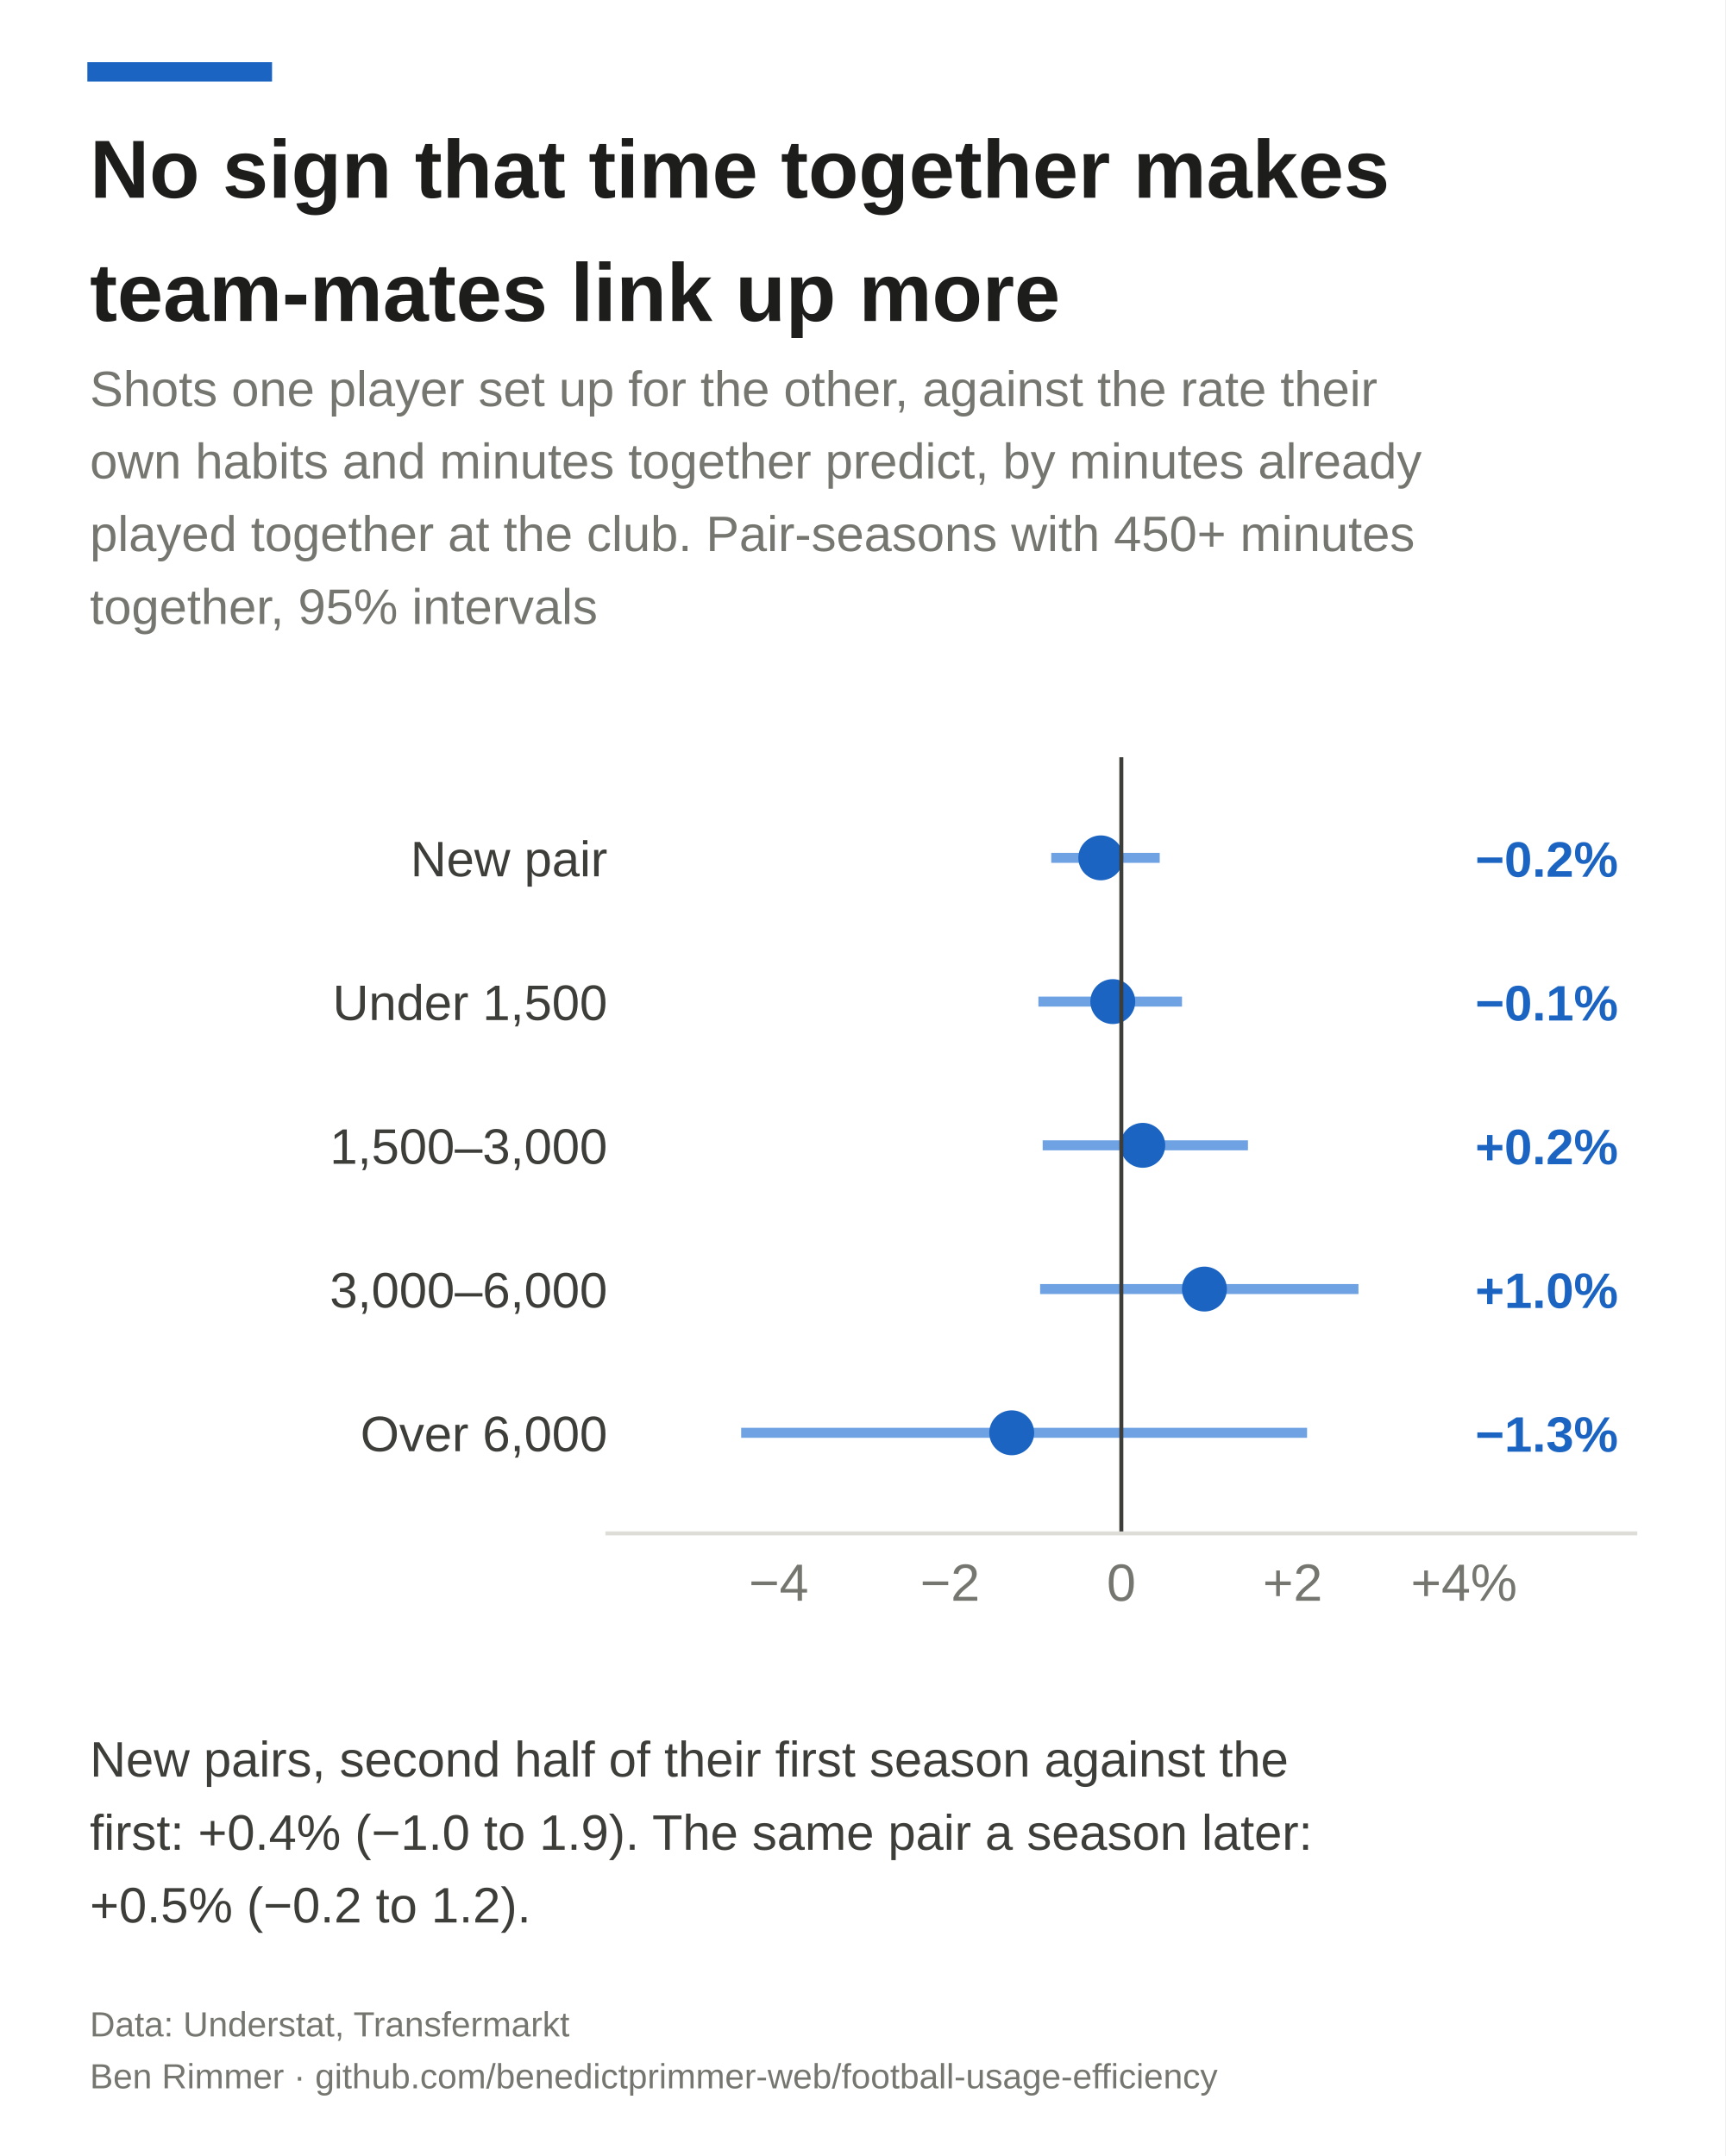
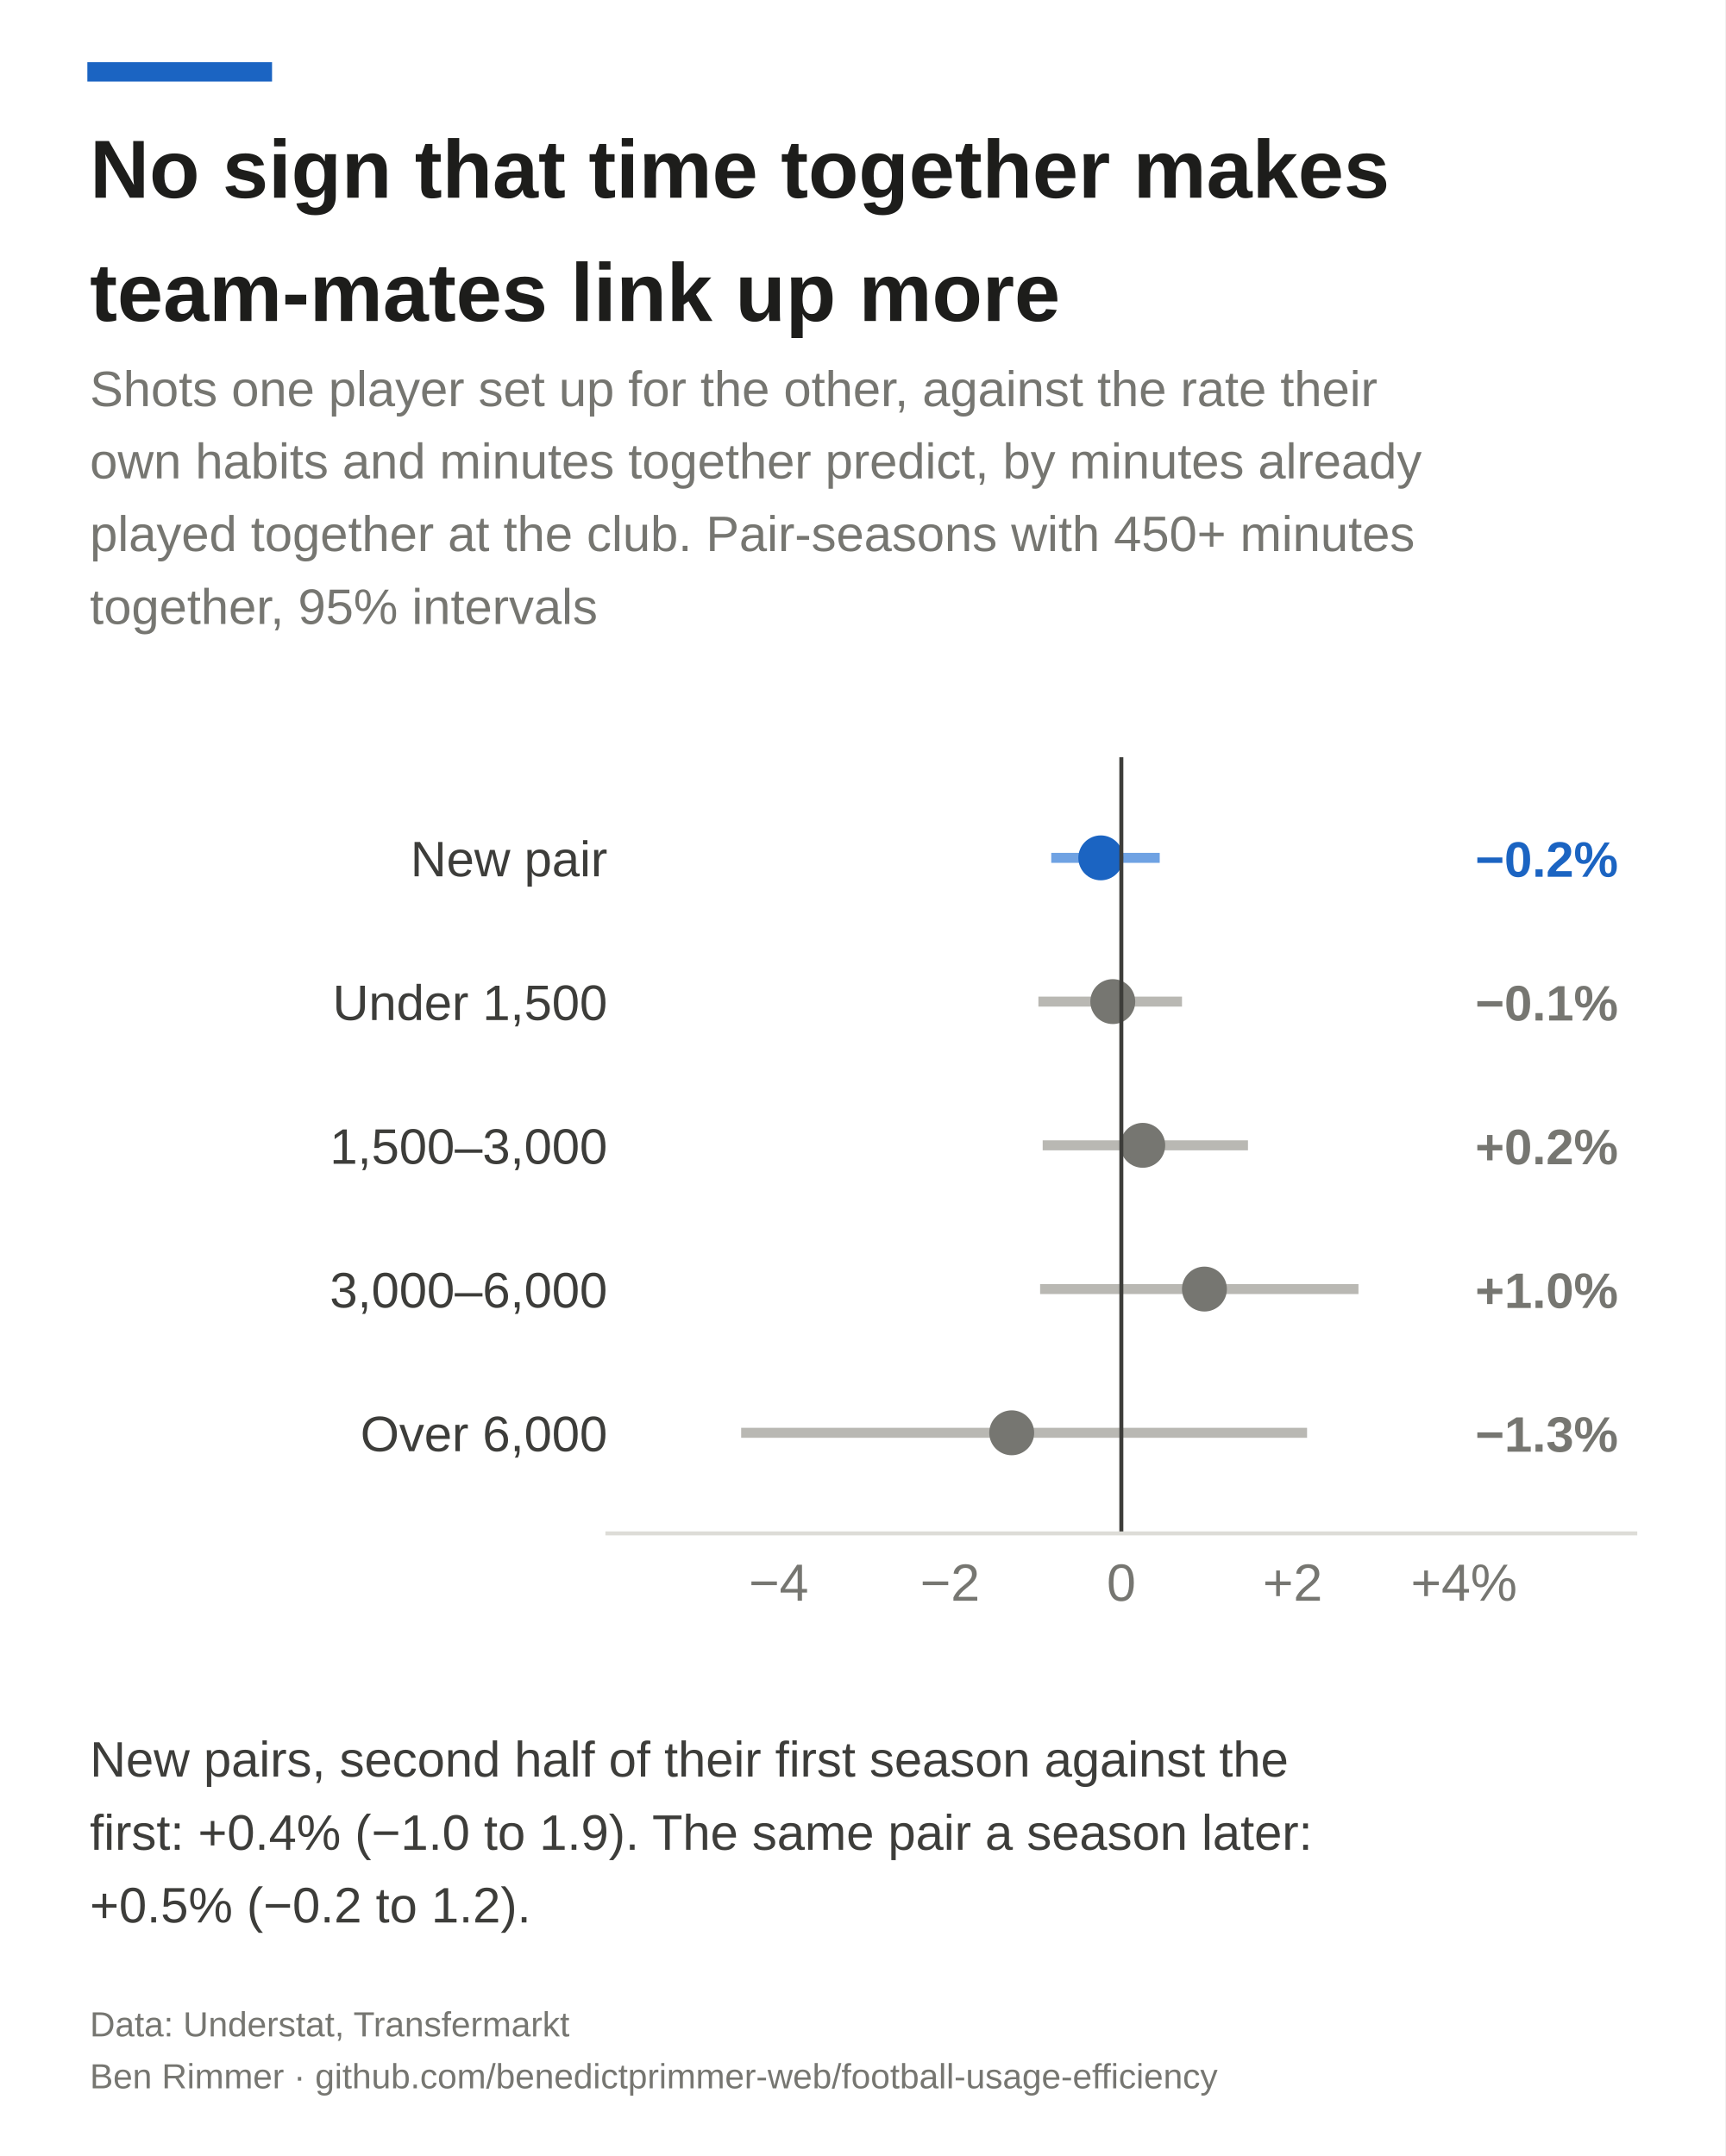
<svg xmlns="http://www.w3.org/2000/svg" xmlns:xlink="http://www.w3.org/1999/xlink" width="345.6pt" height="432pt" viewBox="0 0 345.6 432" version="1.1">
  <defs>
    <style type="text/css">*{stroke-linejoin: round; stroke-linecap: butt}</style>
  </defs>
  <g id="figure_1">
    <g id="patch_1">
      <path d="M 0 432  L 345.6 432  L 345.6 0  L 0 0  z " style="fill: #ffffff" />
    </g>
    <g id="axes_1">
      <g id="patch_2">
        <path d="M 121.68 307.25  L 327.6 307.25  L 327.6 151.73  L 121.68 151.73  z " style="fill: #ffffff" />
      </g>
      <g id="matplotlib.axis_1">
        <g id="xtick_1">
          <g id="line2d_1" />
          <g id="text_1">
            <text style="font-size: 10.5px; font-family: 'Helvetica Neue', 'Arial', 'DejaVu Sans'; text-anchor: middle; fill: #767671" x="156" y="320.746" transform="rotate(-0 156 320.746)">−4</text>
          </g>
        </g>
        <g id="xtick_2">
          <g id="line2d_2" />
          <g id="text_2">
            <text style="font-size: 10.5px; font-family: 'Helvetica Neue', 'Arial', 'DejaVu Sans'; text-anchor: middle; fill: #767671" x="190.32" y="320.746" transform="rotate(-0 190.32 320.746)">−2</text>
          </g>
        </g>
        <g id="xtick_3">
          <g id="line2d_3" />
          <g id="text_3">
            <text style="font-size: 10.5px; font-family: 'Helvetica Neue', 'Arial', 'DejaVu Sans'; text-anchor: middle; fill: #767671" x="224.64" y="320.746" transform="rotate(-0 224.64 320.746)">0</text>
          </g>
        </g>
        <g id="xtick_4">
          <g id="line2d_4" />
          <g id="text_4">
            <text style="font-size: 10.5px; font-family: 'Helvetica Neue', 'Arial', 'DejaVu Sans'; text-anchor: middle; fill: #767671" x="258.96" y="320.746" transform="rotate(-0 258.96 320.746)">+2</text>
          </g>
        </g>
        <g id="xtick_5">
          <g id="line2d_5" />
          <g id="text_5">
            <text style="font-size: 10.5px; font-family: 'Helvetica Neue', 'Arial', 'DejaVu Sans'; text-anchor: middle; fill: #767671" x="293.28" y="320.746" transform="rotate(-0 293.28 320.746)">+4%</text>
          </g>
        </g>
      </g>
      <g id="matplotlib.axis_2" />
      <g id="line2d_6">
-         <path d="M 211.598 171.89  L 231.332 171.89  " clip-path="url(#pbcd8dcfc93)" style="fill: none; stroke: #6fa2e3; stroke-width: 2; stroke-linecap: square" />
+         <path d="M 211.598 171.89  L 231.332 171.89  " clip-path="url(#p9481cc9db6)" style="fill: none; stroke: #6fa2e3; stroke-width: 2; stroke-linecap: square" />
      </g>
      <g id="line2d_7">
        <defs>
-           <path id="m1b4f3353cc" d="M 0 4  C 1.061 4 2.078 3.579 2.828 2.828  C 3.579 2.078 4 1.061 4 0  C 4 -1.061 3.579 -2.078 2.828 -2.828  C 2.078 -3.579 1.061 -4 0 -4  C -1.061 -4 -2.078 -3.579 -2.828 -2.828  C -3.579 -2.078 -4 -1.061 -4 0  C -4 1.061 -3.579 2.078 -2.828 2.828  C -2.078 3.579 -1.061 4 0 4  z " style="stroke: #1b64c2" />
+           <path id="mad3448399a" d="M 0 4  C 1.061 4 2.078 3.579 2.828 2.828  C 3.579 2.078 4 1.061 4 0  C 4 -1.061 3.579 -2.078 2.828 -2.828  C 2.078 -3.579 1.061 -4 0 -4  C -1.061 -4 -2.078 -3.579 -2.828 -2.828  C -3.579 -2.078 -4 -1.061 -4 0  C -4 1.061 -3.579 2.078 -2.828 2.828  C -2.078 3.579 -1.061 4 0 4  z " style="stroke: #1b64c2" />
        </defs>
-         <g clip-path="url(#pbcd8dcfc93)">
-           <use xlink:href="#m1b4f3353cc" x="220.522" y="171.89" style="fill: #1b64c2; stroke: #1b64c2" />
+         <g clip-path="url(#p9481cc9db6)">
+           <use xlink:href="#mad3448399a" x="220.522" y="171.89" style="fill: #1b64c2; stroke: #1b64c2" />
        </g>
      </g>
      <g id="line2d_8">
-         <path d="M 209.024 200.69  L 235.794 200.69  " clip-path="url(#pbcd8dcfc93)" style="fill: none; stroke: #6fa2e3; stroke-width: 2; stroke-linecap: square" />
+         <path d="M 209.024 200.69  L 235.794 200.69  " clip-path="url(#p9481cc9db6)" style="fill: none; stroke: #b9b8b3; stroke-width: 2; stroke-linecap: square" />
      </g>
      <g id="line2d_9">
-         <g clip-path="url(#pbcd8dcfc93)">
-           <use xlink:href="#m1b4f3353cc" x="222.924" y="200.69" style="fill: #1b64c2; stroke: #1b64c2" />
+         <defs>
+           <path id="m25c8d08dfc" d="M 0 4  C 1.061 4 2.078 3.579 2.828 2.828  C 3.579 2.078 4 1.061 4 0  C 4 -1.061 3.579 -2.078 2.828 -2.828  C 2.078 -3.579 1.061 -4 0 -4  C -1.061 -4 -2.078 -3.579 -2.828 -2.828  C -3.579 -2.078 -4 -1.061 -4 0  C -4 1.061 -3.579 2.078 -2.828 2.828  C -2.078 3.579 -1.061 4 0 4  z " style="stroke: #767671" />
+         </defs>
+         <g clip-path="url(#p9481cc9db6)">
+           <use xlink:href="#m25c8d08dfc" x="222.924" y="200.69" style="fill: #767671; stroke: #767671" />
        </g>
      </g>
      <g id="line2d_10">
-         <path d="M 209.882 229.49  L 249.007 229.49  " clip-path="url(#pbcd8dcfc93)" style="fill: none; stroke: #6fa2e3; stroke-width: 2; stroke-linecap: square" />
+         <path d="M 209.882 229.49  L 249.007 229.49  " clip-path="url(#p9481cc9db6)" style="fill: none; stroke: #b9b8b3; stroke-width: 2; stroke-linecap: square" />
      </g>
      <g id="line2d_11">
-         <g clip-path="url(#pbcd8dcfc93)">
-           <use xlink:href="#m1b4f3353cc" x="228.93" y="229.49" style="fill: #1b64c2; stroke: #1b64c2" />
+         <g clip-path="url(#p9481cc9db6)">
+           <use xlink:href="#m25c8d08dfc" x="228.93" y="229.49" style="fill: #767671; stroke: #767671" />
        </g>
      </g>
      <g id="line2d_12">
-         <path d="M 209.368 258.29  L 271.144 258.29  " clip-path="url(#pbcd8dcfc93)" style="fill: none; stroke: #6fa2e3; stroke-width: 2; stroke-linecap: square" />
+         <path d="M 209.368 258.29  L 271.144 258.29  " clip-path="url(#p9481cc9db6)" style="fill: none; stroke: #b9b8b3; stroke-width: 2; stroke-linecap: square" />
      </g>
      <g id="line2d_13">
-         <g clip-path="url(#pbcd8dcfc93)">
-           <use xlink:href="#m1b4f3353cc" x="241.285" y="258.29" style="fill: #1b64c2; stroke: #1b64c2" />
+         <g clip-path="url(#p9481cc9db6)">
+           <use xlink:href="#m25c8d08dfc" x="241.285" y="258.29" style="fill: #767671; stroke: #767671" />
        </g>
      </g>
      <g id="line2d_14">
-         <path d="M 149.479 287.09  L 260.848 287.09  " clip-path="url(#pbcd8dcfc93)" style="fill: none; stroke: #6fa2e3; stroke-width: 2; stroke-linecap: square" />
+         <path d="M 149.479 287.09  L 260.848 287.09  " clip-path="url(#p9481cc9db6)" style="fill: none; stroke: #b9b8b3; stroke-width: 2; stroke-linecap: square" />
      </g>
      <g id="line2d_15">
-         <g clip-path="url(#pbcd8dcfc93)">
-           <use xlink:href="#m1b4f3353cc" x="202.675" y="287.09" style="fill: #1b64c2; stroke: #1b64c2" />
+         <g clip-path="url(#p9481cc9db6)">
+           <use xlink:href="#m25c8d08dfc" x="202.675" y="287.09" style="fill: #767671; stroke: #767671" />
        </g>
      </g>
      <g id="line2d_16">
-         <path d="M 224.64 307.25  L 224.64 151.73  " clip-path="url(#pbcd8dcfc93)" style="fill: none; stroke: #3d3d3a; stroke-width: 0.8; stroke-linecap: square" />
+         <path d="M 224.64 307.25  L 224.64 151.73  " clip-path="url(#p9481cc9db6)" style="fill: none; stroke: #3d3d3a; stroke-width: 0.8; stroke-linecap: square" />
      </g>
      <g id="patch_3">
        <path d="M 121.68 307.25  L 327.6 307.25  " style="fill: none; stroke: #dddcd7; stroke-width: 0.8; stroke-linejoin: miter; stroke-linecap: square" />
      </g>
      <g id="text_6">
        <text style="font-size: 10px; font-family: 'Helvetica Neue', 'Arial', 'DejaVu Sans'; text-anchor: end; fill: #3d3d3a" x="121.68" y="175.585" transform="rotate(-0 121.68 175.585)">New pair  </text>
      </g>
      <g id="text_7">
        <text style="font-weight: 700; font-size: 10px; font-family: 'Helvetica Neue', 'Arial', 'DejaVu Sans'; text-anchor: end; fill: #1b64c2" x="324.168" y="175.68" transform="rotate(-0 324.168 175.68)">−0.2%</text>
      </g>
      <g id="text_8">
        <text style="font-size: 10px; font-family: 'Helvetica Neue', 'Arial', 'DejaVu Sans'; text-anchor: end; fill: #3d3d3a" x="121.68" y="204.385" transform="rotate(-0 121.68 204.385)">Under 1,500  </text>
      </g>
      <g id="text_9">
-         <text style="font-weight: 700; font-size: 10px; font-family: 'Helvetica Neue', 'Arial', 'DejaVu Sans'; text-anchor: end; fill: #1b64c2" x="324.168" y="204.48" transform="rotate(-0 324.168 204.48)">−0.1%</text>
+         <text style="font-weight: 700; font-size: 10px; font-family: 'Helvetica Neue', 'Arial', 'DejaVu Sans'; text-anchor: end; fill: #767671" x="324.168" y="204.48" transform="rotate(-0 324.168 204.48)">−0.1%</text>
      </g>
      <g id="text_10">
        <text style="font-size: 10px; font-family: 'Helvetica Neue', 'Arial', 'DejaVu Sans'; text-anchor: end; fill: #3d3d3a" x="121.68" y="233.185" transform="rotate(-0 121.68 233.185)">1,500–3,000  </text>
      </g>
      <g id="text_11">
-         <text style="font-weight: 700; font-size: 10px; font-family: 'Helvetica Neue', 'Arial', 'DejaVu Sans'; text-anchor: end; fill: #1b64c2" x="324.168" y="233.28" transform="rotate(-0 324.168 233.28)">+0.2%</text>
+         <text style="font-weight: 700; font-size: 10px; font-family: 'Helvetica Neue', 'Arial', 'DejaVu Sans'; text-anchor: end; fill: #767671" x="324.168" y="233.28" transform="rotate(-0 324.168 233.28)">+0.2%</text>
      </g>
      <g id="text_12">
        <text style="font-size: 10px; font-family: 'Helvetica Neue', 'Arial', 'DejaVu Sans'; text-anchor: end; fill: #3d3d3a" x="121.68" y="261.985" transform="rotate(-0 121.68 261.985)">3,000–6,000  </text>
      </g>
      <g id="text_13">
-         <text style="font-weight: 700; font-size: 10px; font-family: 'Helvetica Neue', 'Arial', 'DejaVu Sans'; text-anchor: end; fill: #1b64c2" x="324.168" y="262.08" transform="rotate(-0 324.168 262.08)">+1.0%</text>
+         <text style="font-weight: 700; font-size: 10px; font-family: 'Helvetica Neue', 'Arial', 'DejaVu Sans'; text-anchor: end; fill: #767671" x="324.168" y="262.08" transform="rotate(-0 324.168 262.08)">+1.0%</text>
      </g>
      <g id="text_14">
        <text style="font-size: 10px; font-family: 'Helvetica Neue', 'Arial', 'DejaVu Sans'; text-anchor: end; fill: #3d3d3a" x="121.68" y="290.785" transform="rotate(-0 121.68 290.785)">Over 6,000  </text>
      </g>
      <g id="text_15">
-         <text style="font-weight: 700; font-size: 10px; font-family: 'Helvetica Neue', 'Arial', 'DejaVu Sans'; text-anchor: end; fill: #1b64c2" x="324.168" y="290.88" transform="rotate(-0 324.168 290.88)">−1.3%</text>
+         <text style="font-weight: 700; font-size: 10px; font-family: 'Helvetica Neue', 'Arial', 'DejaVu Sans'; text-anchor: end; fill: #767671" x="324.168" y="290.88" transform="rotate(-0 324.168 290.88)">−1.3%</text>
      </g>
    </g>
    <g id="patch_4">
      <path d="M 18 15.84  L 54 15.84  L 54 12.96  L 18 12.96  z " style="fill: #1b64c2; stroke: #1b64c2; stroke-linejoin: miter" />
    </g>
    <g id="text_16">
      <text style="font-weight: 700; font-size: 16.5px; font-family: 'Helvetica Neue', 'Arial', 'DejaVu Sans'; fill: #1d1d1b" transform="translate(18 39.61477)">No sign that time together makes</text>
      <text style="font-weight: 700; font-size: 16.5px; font-family: 'Helvetica Neue', 'Arial', 'DejaVu Sans'; fill: #1d1d1b" transform="translate(18 64.31578)">team-mates link up more</text>
    </g>
    <g id="text_17">
      <text style="font-size: 10px; font-family: 'Helvetica Neue', 'Arial', 'DejaVu Sans'; fill: #767671" transform="translate(18 81.38062)">Shots one player set up for the other, against the rate their</text>
      <text style="font-size: 10px; font-family: 'Helvetica Neue', 'Arial', 'DejaVu Sans'; fill: #767671" transform="translate(18 95.85875)">own habits and minutes together predict, by minutes already</text>
      <text style="font-size: 10px; font-family: 'Helvetica Neue', 'Arial', 'DejaVu Sans'; fill: #767671" transform="translate(18 110.4213)">played together at the club. Pair-seasons with 450+ minutes</text>
      <text style="font-size: 10px; font-family: 'Helvetica Neue', 'Arial', 'DejaVu Sans'; fill: #767671" transform="translate(18 125.0236)">together, 95% intervals</text>
    </g>
    <g id="text_18">
      <text style="font-size: 7px; font-family: 'Helvetica Neue', 'Arial', 'DejaVu Sans'; fill: #767671" transform="translate(18 408.0341)">Data: Understat, Transfermarkt</text>
      <text style="font-size: 7px; font-family: 'Helvetica Neue', 'Arial', 'DejaVu Sans'; fill: #767671" transform="translate(18 418.4458)">Ben Rimmer · github.com/benedictprimmer-web/football-usage-efficiency</text>
    </g>
    <g id="text_19">
      <text style="font-size: 10px; font-family: 'Helvetica Neue', 'Arial', 'DejaVu Sans'; fill: #3d3d3a" transform="translate(18 355.9761)">New pairs, second half of their first season against the</text>
      <text style="font-size: 10px; font-family: 'Helvetica Neue', 'Arial', 'DejaVu Sans'; fill: #3d3d3a" transform="translate(18 370.6433)">first: +0.4% (−1.0 to 1.9). The same pair a season later:</text>
      <text style="font-size: 10px; font-family: 'Helvetica Neue', 'Arial', 'DejaVu Sans'; fill: #3d3d3a" transform="translate(18 385.2058)">+0.5% (−0.2 to 1.2).</text>
    </g>
  </g>
  <defs>
-     <clipPath id="pbcd8dcfc93">
+     <clipPath id="p9481cc9db6">
      <rect x="121.68" y="151.73" width="205.92" height="155.52" />
    </clipPath>
  </defs>
</svg>
